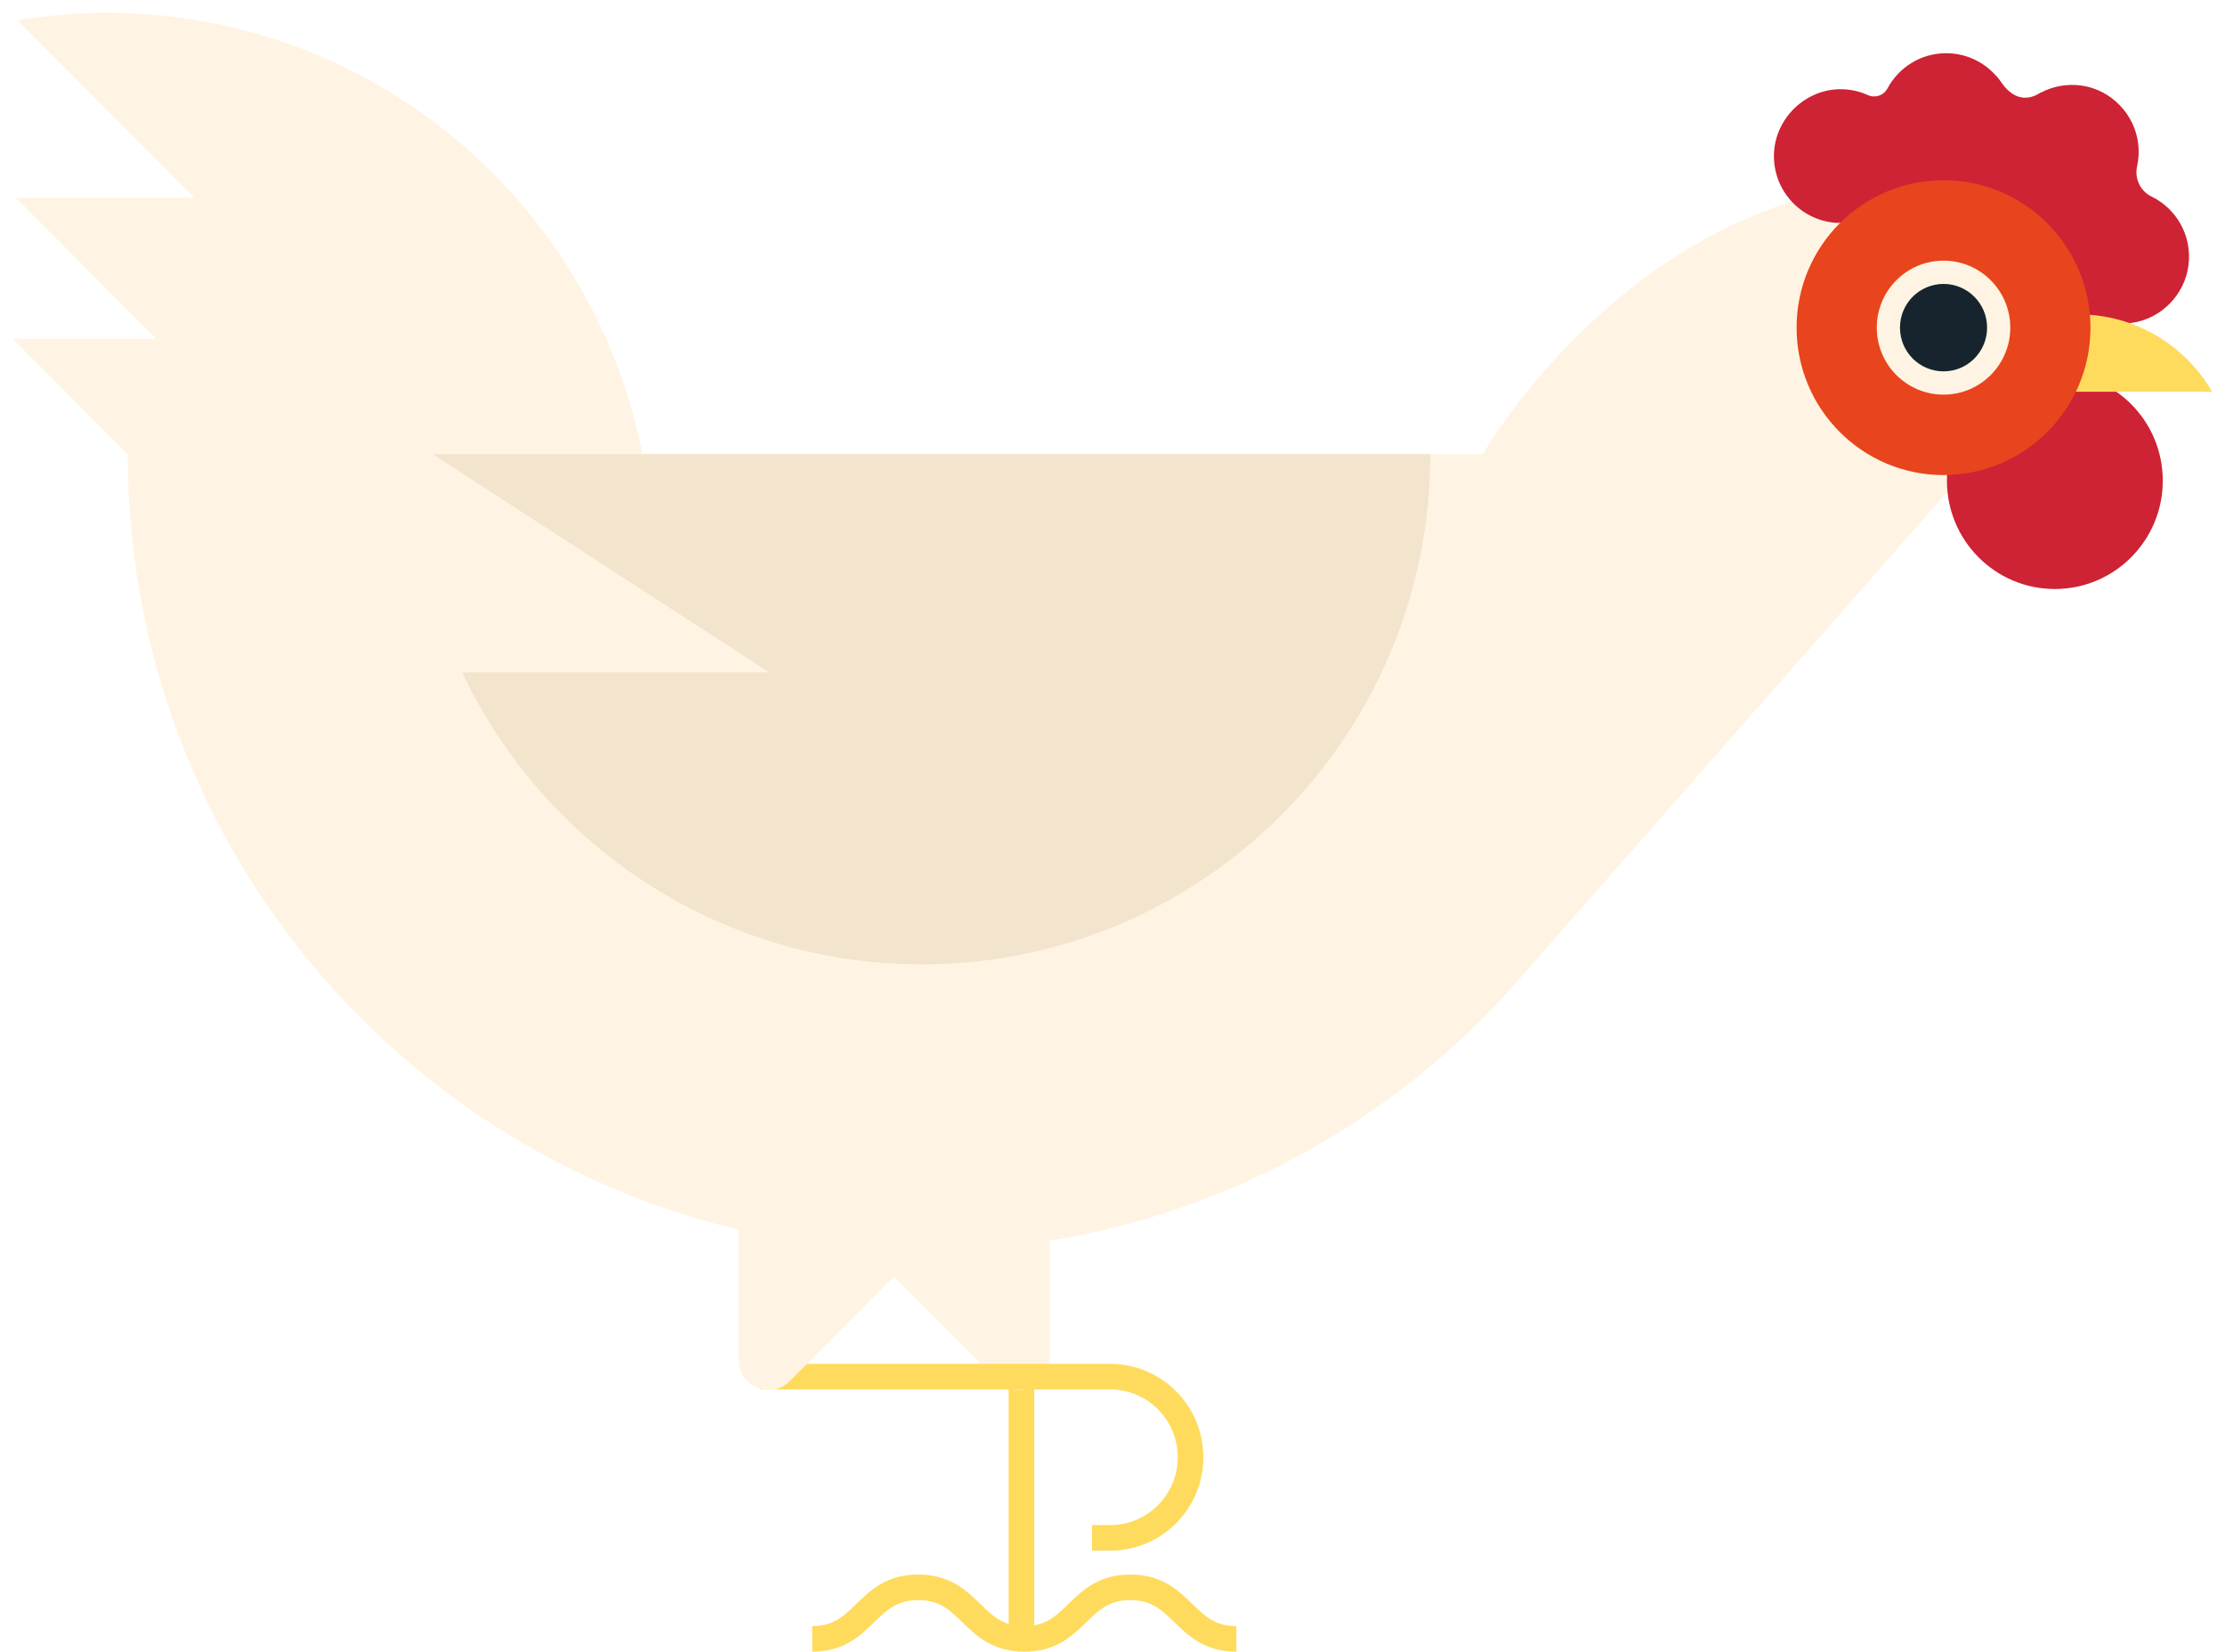
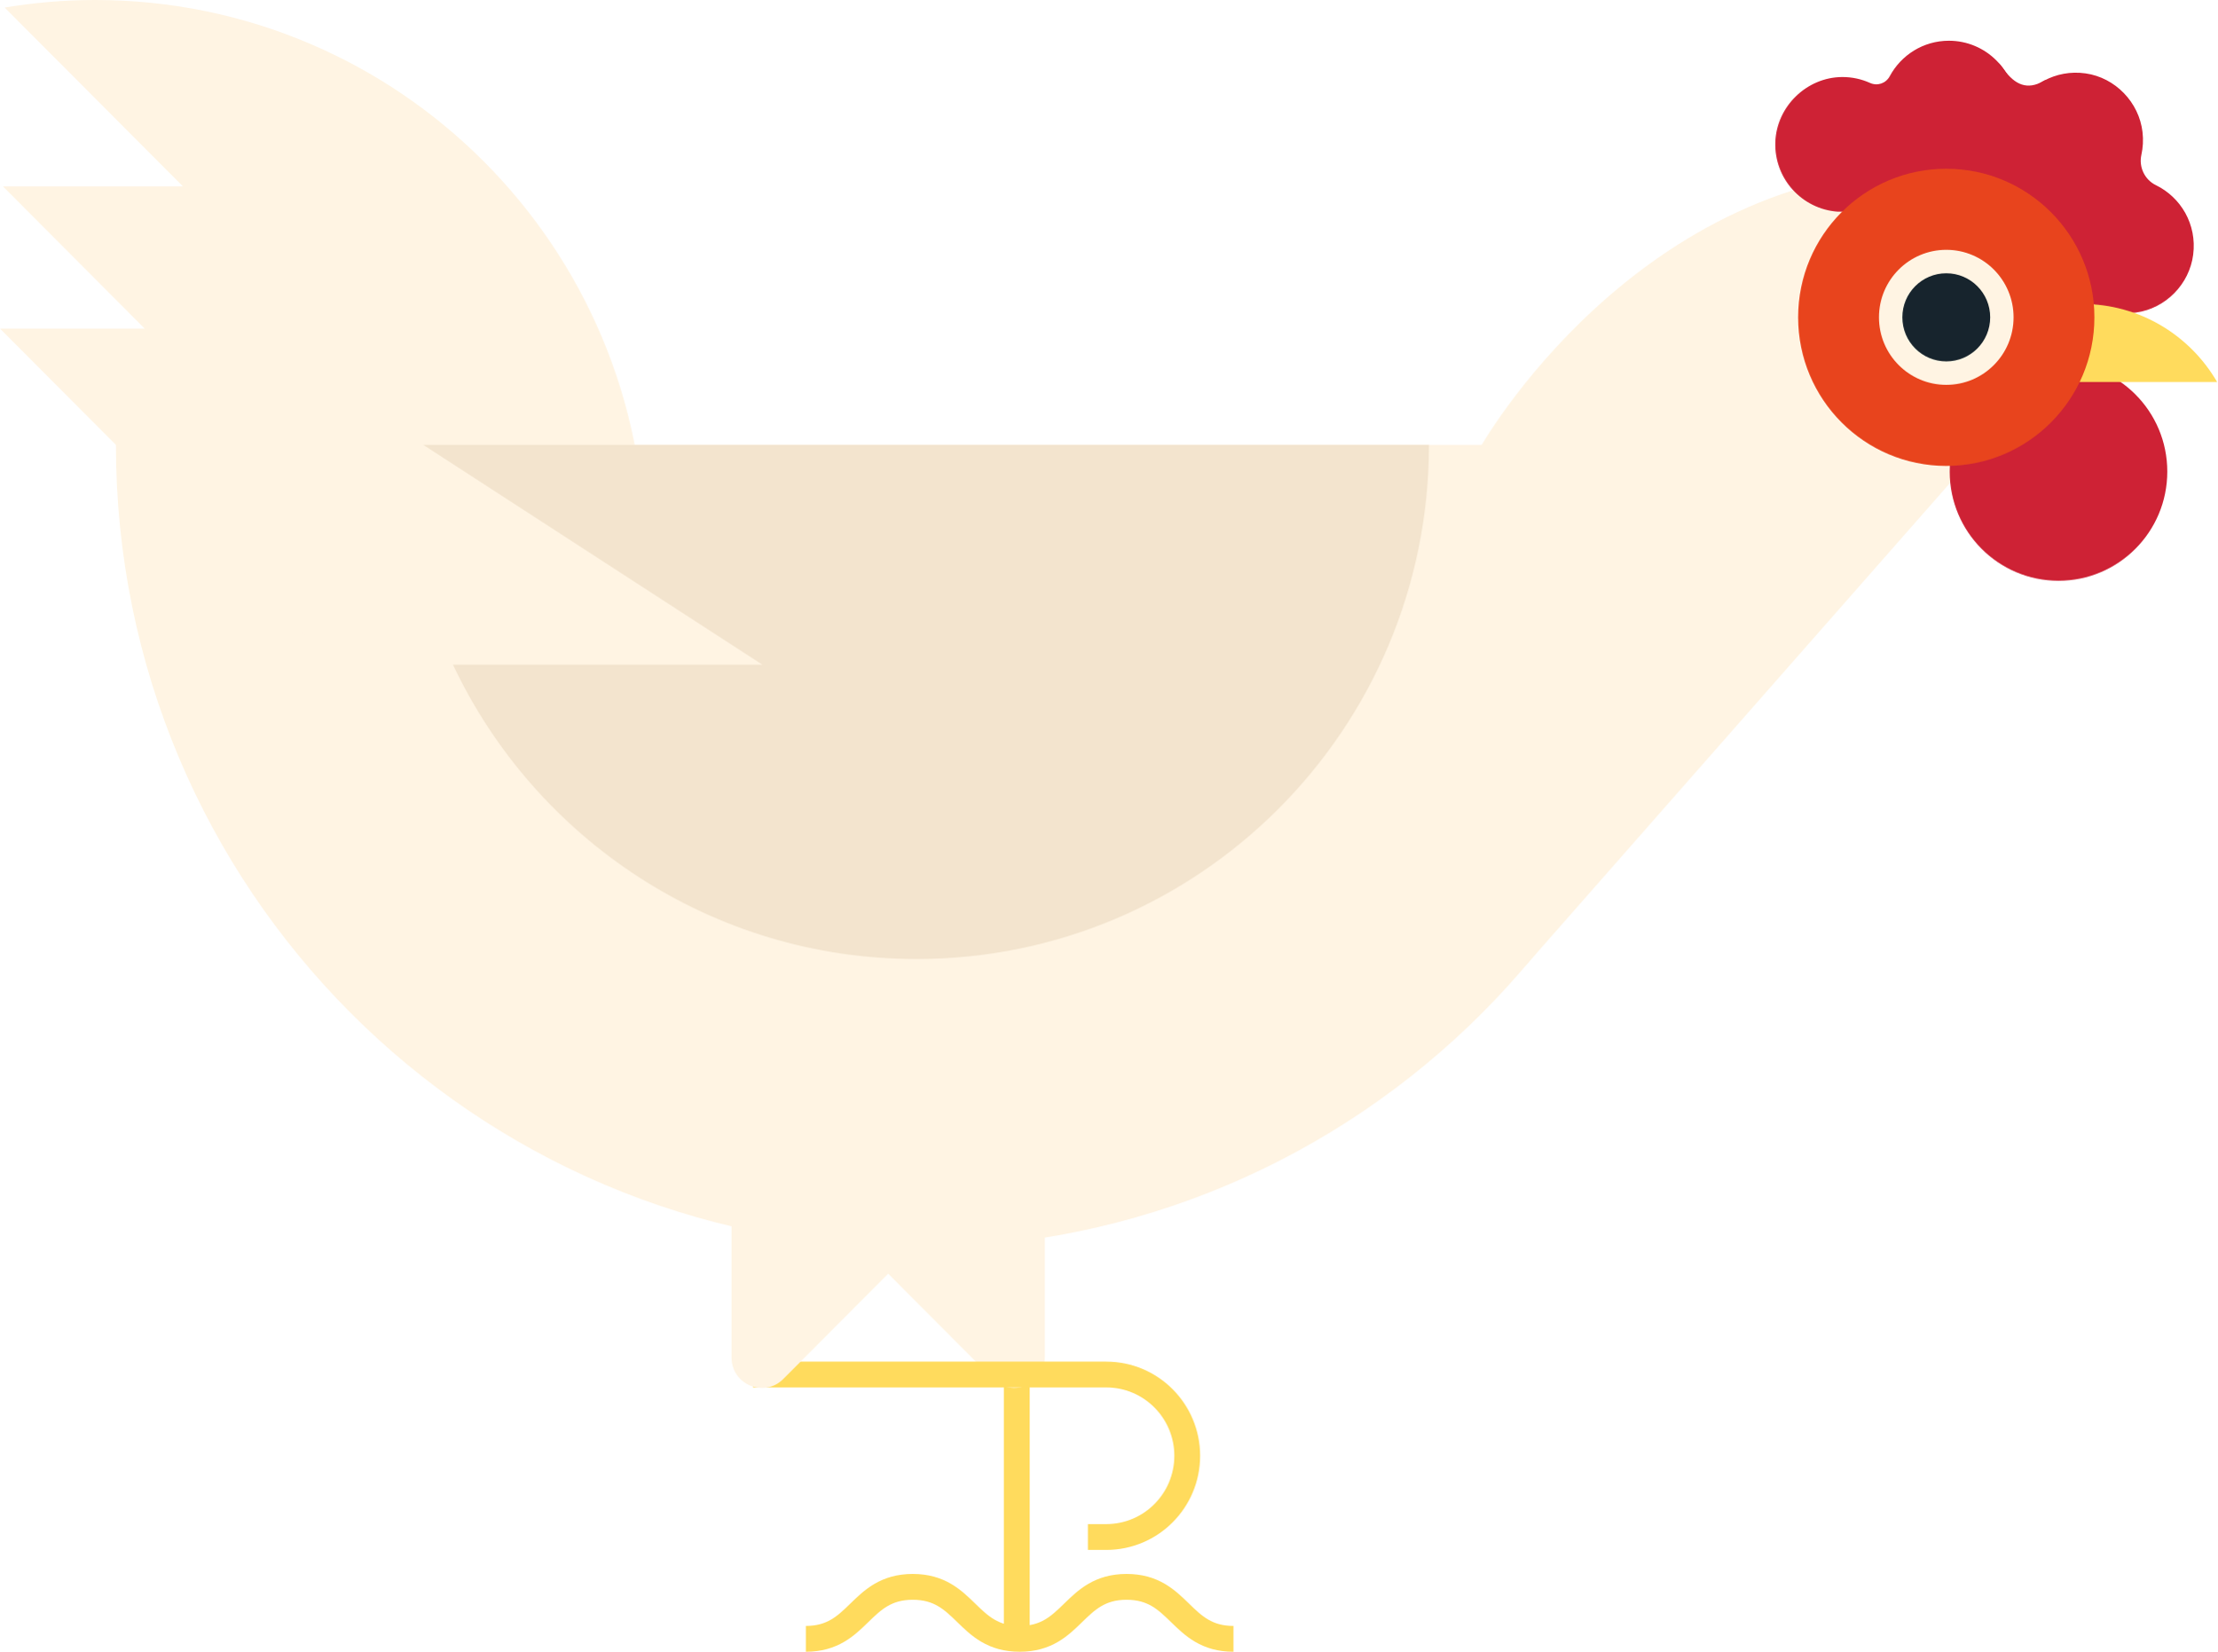
- <svg xmlns="http://www.w3.org/2000/svg" version="1.1" width="136.884" height="101.605" viewBox="-0.787 -0.787 136.884 101.605">
-   <g id="ID0.2882648119702935">
-     <g id="Page-1">
-       <g id="hen-b-[animals,chicken,farm,owen-davey]">
-         <g id="Group">
-           <path id="Stroke-1" fill="none" stroke="#FFDB5D" stroke-width="1.575" d="M 62.053 80.724 L 62.053 100.03 " />
-           <path id="Stroke-3" fill="none" stroke="#FFDB5D" stroke-width="1.575" d="M 75.277 100.03 C 72.016 100.03 72.016 96.857 68.754 96.857 C 65.493 96.857 65.493 100.03 62.232 100.03 C 58.969 100.03 58.969 96.857 55.706 96.857 C 52.443 96.857 52.443 100.03 49.18 100.03 " />
-           <path id="Fill-5" fill="#FFF4E3" stroke="none" stroke-width="1" d="M 63.766 70.938 L 63.766 82.86 C 63.766 84.512 61.776 85.339 60.612 84.171 L 48.214 71.732 L 63.766 70.938 Z " />
+ <svg xmlns="http://www.w3.org/2000/svg" version="1.1" width="135.309" height="100.817" viewBox="0,0,135.309,100.817">
+   <g transform="translate(-177,-130)">
+     <g stroke-miterlimit="10">
+       <g>
+         <g>
+           <path d="M239.053,230.03v-19.306" fill="none" stroke="#ffdb5d" stroke-width="1.575" />
+           <path d="M226.18,230.03c3.263,0 3.263,-3.173 6.526,-3.173c3.263,0 3.263,3.173 6.526,3.173c3.261,0 3.261,-3.173 6.522,-3.173c3.262,0 3.262,3.173 6.523,3.173" fill="none" stroke="#ffdb5d" stroke-width="1.575" />
+           <path d="M240.766,200.938v11.922c0,1.652 -1.99,2.479 -3.154,1.311l-12.398,-12.439z" fill="#fff4e3" stroke="none" stroke-width="1" />
        </g>
-         <g id="Group-2">
-           <path id="Stroke-7" fill="none" stroke="#FFDB5D" stroke-width="1.575" d="M 45.963 83.898 L 67.513 83.898 C 70.243 83.898 72.456 86.118 72.456 88.856 C 72.456 91.595 70.243 93.815 67.513 93.815 L 66.393 93.815 " />
-           <path id="Fill-9" fill="#FFF4E3" stroke="none" stroke-width="1" d="M 44.645 70.938 L 44.645 82.86 C 44.645 84.512 46.636 85.339 47.8 84.171 L 60.198 71.732 L 44.645 70.938 Z " />
+         <g>
+           <path d="M222.963,213.898h21.55c2.73,0 4.943,2.22 4.943,4.958c0,2.739 -2.213,4.959 -4.943,4.959h-1.12" fill="none" stroke="#ffdb5d" stroke-width="1.575" />
+           <path d="M237.198,201.732l-12.398,12.439c-1.164,1.168 -3.155,0.341 -3.155,-1.311v-11.922z" fill="#fff4e3" stroke="none" stroke-width="1" />
        </g>
-         <g id="Group-3">
-           <path id="Fill-11" fill="#FFF4E3" stroke="none" stroke-width="1" d="M 104.784 27.153 C 104.784 54.223 82.911 76.168 55.929 76.168 C 28.947 76.168 7.074 54.223 7.074 27.153 L 104.784 27.153 Z " />
-           <path id="Fill-13" fill="#FFF4E3" stroke="none" stroke-width="1" d="M 20.056 40.178 L 38.994 38.686 C 39.237 37.051 39.365 35.379 39.365 33.676 C 39.365 15.078 24.338 0 5.799 0 C 3.920 0 2.079 0.163 0.283 0.461 L 11.159 11.372 L 0.176 11.372 L 8.831 20.056 L -0.000 20.056 L 20.056 40.178 Z " />
-           <path id="Fill-16" fill="#FFF4E3" stroke="none" stroke-width="1" d="M 121.831 26.271 L 93.087 58.967 L 90.286 27.395 C 90.286 27.395 99.842 10.271 118.031 10.271 L 121.831 26.271 Z " />
-           <path id="Fill-18" fill="#F3E4CE" stroke="none" stroke-width="1" d="M 87.210 27.153 C 87.210 44.486 73.205 58.537 55.929 58.537 C 43.438 58.537 32.656 51.191 27.642 40.570 L 46.527 40.570 L 25.833 27.153 L 87.210 27.153 Z " />
+         <g stroke="none" stroke-width="1">
+           <path d="M281.784,157.153c0,27.07 -21.873,49.015 -48.855,49.015c-26.982,0 -48.855,-21.945 -48.855,-49.015z" fill="#fff4e3" />
+           <path d="M177,150.056h8.831l-8.655,-8.684h10.983l-10.876,-10.911c1.796,-0.298 3.637,-0.461 5.516,-0.461c18.539,0 33.566,15.078 33.566,33.676c0,1.703 -0.128,3.375 -0.371,5.01l-18.938,1.492z" fill="#fff4e3" />
+           <path d="M298.831,156.271l-28.744,32.696l-2.801,-31.572c0,0 9.556,-17.124 27.745,-17.124z" fill="#fff4e3" />
+           <path d="M264.21,157.153c0,17.333 -14.005,31.384 -31.281,31.384c-12.491,0 -23.273,-7.346 -28.287,-17.967h18.885l-20.694,-13.417z" fill="#f3e4ce" />
        </g>
-         <g id="Group-4">
-           <path id="Fill-20" fill="#CE2235" stroke="none" stroke-width="1" d="M 132.269 28.784 C 132.269 32.463 129.297 35.446 125.629 35.446 C 121.962 35.446 118.99 32.463 118.99 28.784 C 118.99 25.106 121.962 22.123 125.629 22.123 C 129.297 22.123 132.269 25.106 132.269 28.784 " />
-           <path id="Fill-22" fill="#CE2235" stroke="none" stroke-width="1" d="M 130.688 9.45 C 130.786 9.01 130.813 8.544 130.758 8.064 C 130.547 6.239 129.091 4.734 127.278 4.478 C 125.444 4.22 123.805 5.181 123.04 6.668 C 123.04 6.646 123.043 6.624 123.043 6.602 C 123.043 4.328 121.206 2.486 118.94 2.486 C 117.379 2.486 116.025 3.362 115.333 4.65 C 115.095 5.091 114.577 5.266 114.122 5.06 C 113.607 4.828 113.037 4.699 112.436 4.701 C 110.269 4.707 108.424 6.498 108.349 8.671 C 108.272 10.909 109.977 12.76 112.149 12.918 L 113.421 12.921 C 113.421 12.921 114.014 15.511 114.443 15.577 C 114.79 15.631 122.975 16.404 126.045 16.692 C 126.765 18.287 128.464 19.342 130.374 19.073 C 132.17 18.82 133.619 17.347 133.849 15.542 C 134.086 13.686 133.089 12.037 131.569 11.298 C 130.886 10.966 130.522 10.193 130.688 9.45 " />
-           <path id="Fill-24" fill="#CE2235" stroke="none" stroke-width="1" d="M 122.041 4.357 C 122.041 4.357 121.632 3.299 122.302 4.245 C 122.972 5.191 123.751 5.504 124.7 4.95 C 125.649 4.396 124.417 7.55 124.417 7.55 L 122.711 7.68 L 121.651 6.983 L 122.041 4.357 Z " />
-           <path id="Fill-26" fill="#FFDB5D" stroke="none" stroke-width="1" d="M 135.309 23.313 C 133.657 20.47 130.596 18.553 127.079 18.553 C 123.562 18.553 120.502 20.47 118.85 23.313 L 135.309 23.313 Z " />
-           <path id="Fill-29" fill="#E8441D" stroke="none" stroke-width="1" d="M 127.821 19.368 C 127.821 24.377 123.773 28.437 118.781 28.437 C 113.788 28.437 109.741 24.377 109.741 19.368 C 109.741 14.359 113.788 10.298 118.781 10.298 C 123.773 10.298 127.821 14.359 127.821 19.368 " />
-           <path id="Fill-31" fill="#FFF4E3" stroke="none" stroke-width="1" d="M 122.888 19.368 C 122.888 21.644 121.049 23.489 118.781 23.489 C 116.513 23.489 114.674 21.644 114.674 19.368 C 114.674 17.092 116.513 15.247 118.781 15.247 C 121.049 15.247 122.888 17.092 122.888 19.368 " />
-           <path id="Fill-33" fill="#17242D" stroke="none" stroke-width="1" d="M 121.461 19.368 C 121.461 20.854 120.261 22.057 118.781 22.057 C 117.3 22.057 116.101 20.854 116.101 19.368 C 116.101 17.882 117.3 16.679 118.781 16.679 C 120.261 16.679 121.461 17.882 121.461 19.368 " />
+         <g stroke="none" stroke-width="1">
+           <path d="M309.269,158.784c0,3.679 -2.972,6.662 -6.64,6.662c-3.667,0 -6.639,-2.983 -6.639,-6.662c0,-3.678 2.972,-6.661 6.639,-6.661c3.668,0 6.64,2.983 6.64,6.661" fill="#ce2235" />
+           <path d="M307.688,139.45c-0.166,0.743 0.198,1.516 0.881,1.848c1.52,0.739 2.517,2.388 2.28,4.244c-0.23,1.805 -1.679,3.278 -3.475,3.531c-1.91,0.269 -3.609,-0.786 -4.329,-2.381c-3.07,-0.288 -11.255,-1.061 -11.602,-1.115c-0.429,-0.066 -1.022,-2.656 -1.022,-2.656l-1.272,-0.003c-2.172,-0.158 -3.877,-2.009 -3.8,-4.247c0.075,-2.173 1.92,-3.964 4.087,-3.97c0.601,-0.002 1.171,0.127 1.686,0.359c0.455,0.206 0.973,0.031 1.211,-0.41c0.692,-1.288 2.046,-2.164 3.607,-2.164c2.266,0 4.103,1.842 4.103,4.116c0,0.022 -0.003,0.044 -0.003,0.066c0.765,-1.487 2.404,-2.448 4.238,-2.19c1.813,0.256 3.269,1.761 3.48,3.586c0.055,0.48 0.028,0.946 -0.07,1.386" fill="#ce2235" />
+           <path d="M299.041,134.357c0,0 -0.409,-1.058 0.261,-0.112c0.67,0.946 1.449,1.259 2.398,0.705c0.949,-0.554 -0.283,2.6 -0.283,2.6l-1.706,0.13l-1.06,-0.697z" fill="#ce2235" />
+           <path d="M295.85,153.313c1.652,-2.843 4.712,-4.76 8.229,-4.76c3.517,0 6.578,1.917 8.23,4.76z" fill="#ffdb5d" />
+           <path d="M304.821,149.368c0,5.009 -4.048,9.069 -9.04,9.069c-4.993,0 -9.04,-4.06 -9.04,-9.069c0,-5.009 4.047,-9.07 9.04,-9.07c4.992,0 9.04,4.061 9.04,9.07" fill="#e8441d" />
+           <path d="M299.888,149.368c0,2.276 -1.839,4.121 -4.107,4.121c-2.268,0 -4.107,-1.845 -4.107,-4.121c0,-2.276 1.839,-4.121 4.107,-4.121c2.268,0 4.107,1.845 4.107,4.121" fill="#fff4e3" />
+           <path d="M298.461,149.368c0,1.486 -1.2,2.689 -2.68,2.689c-1.481,0 -2.68,-1.203 -2.68,-2.689c0,-1.486 1.199,-2.689 2.68,-2.689c1.48,0 2.68,1.203 2.68,2.689" fill="#17242d" />
        </g>
      </g>
    </g>
  </g>
</svg>
